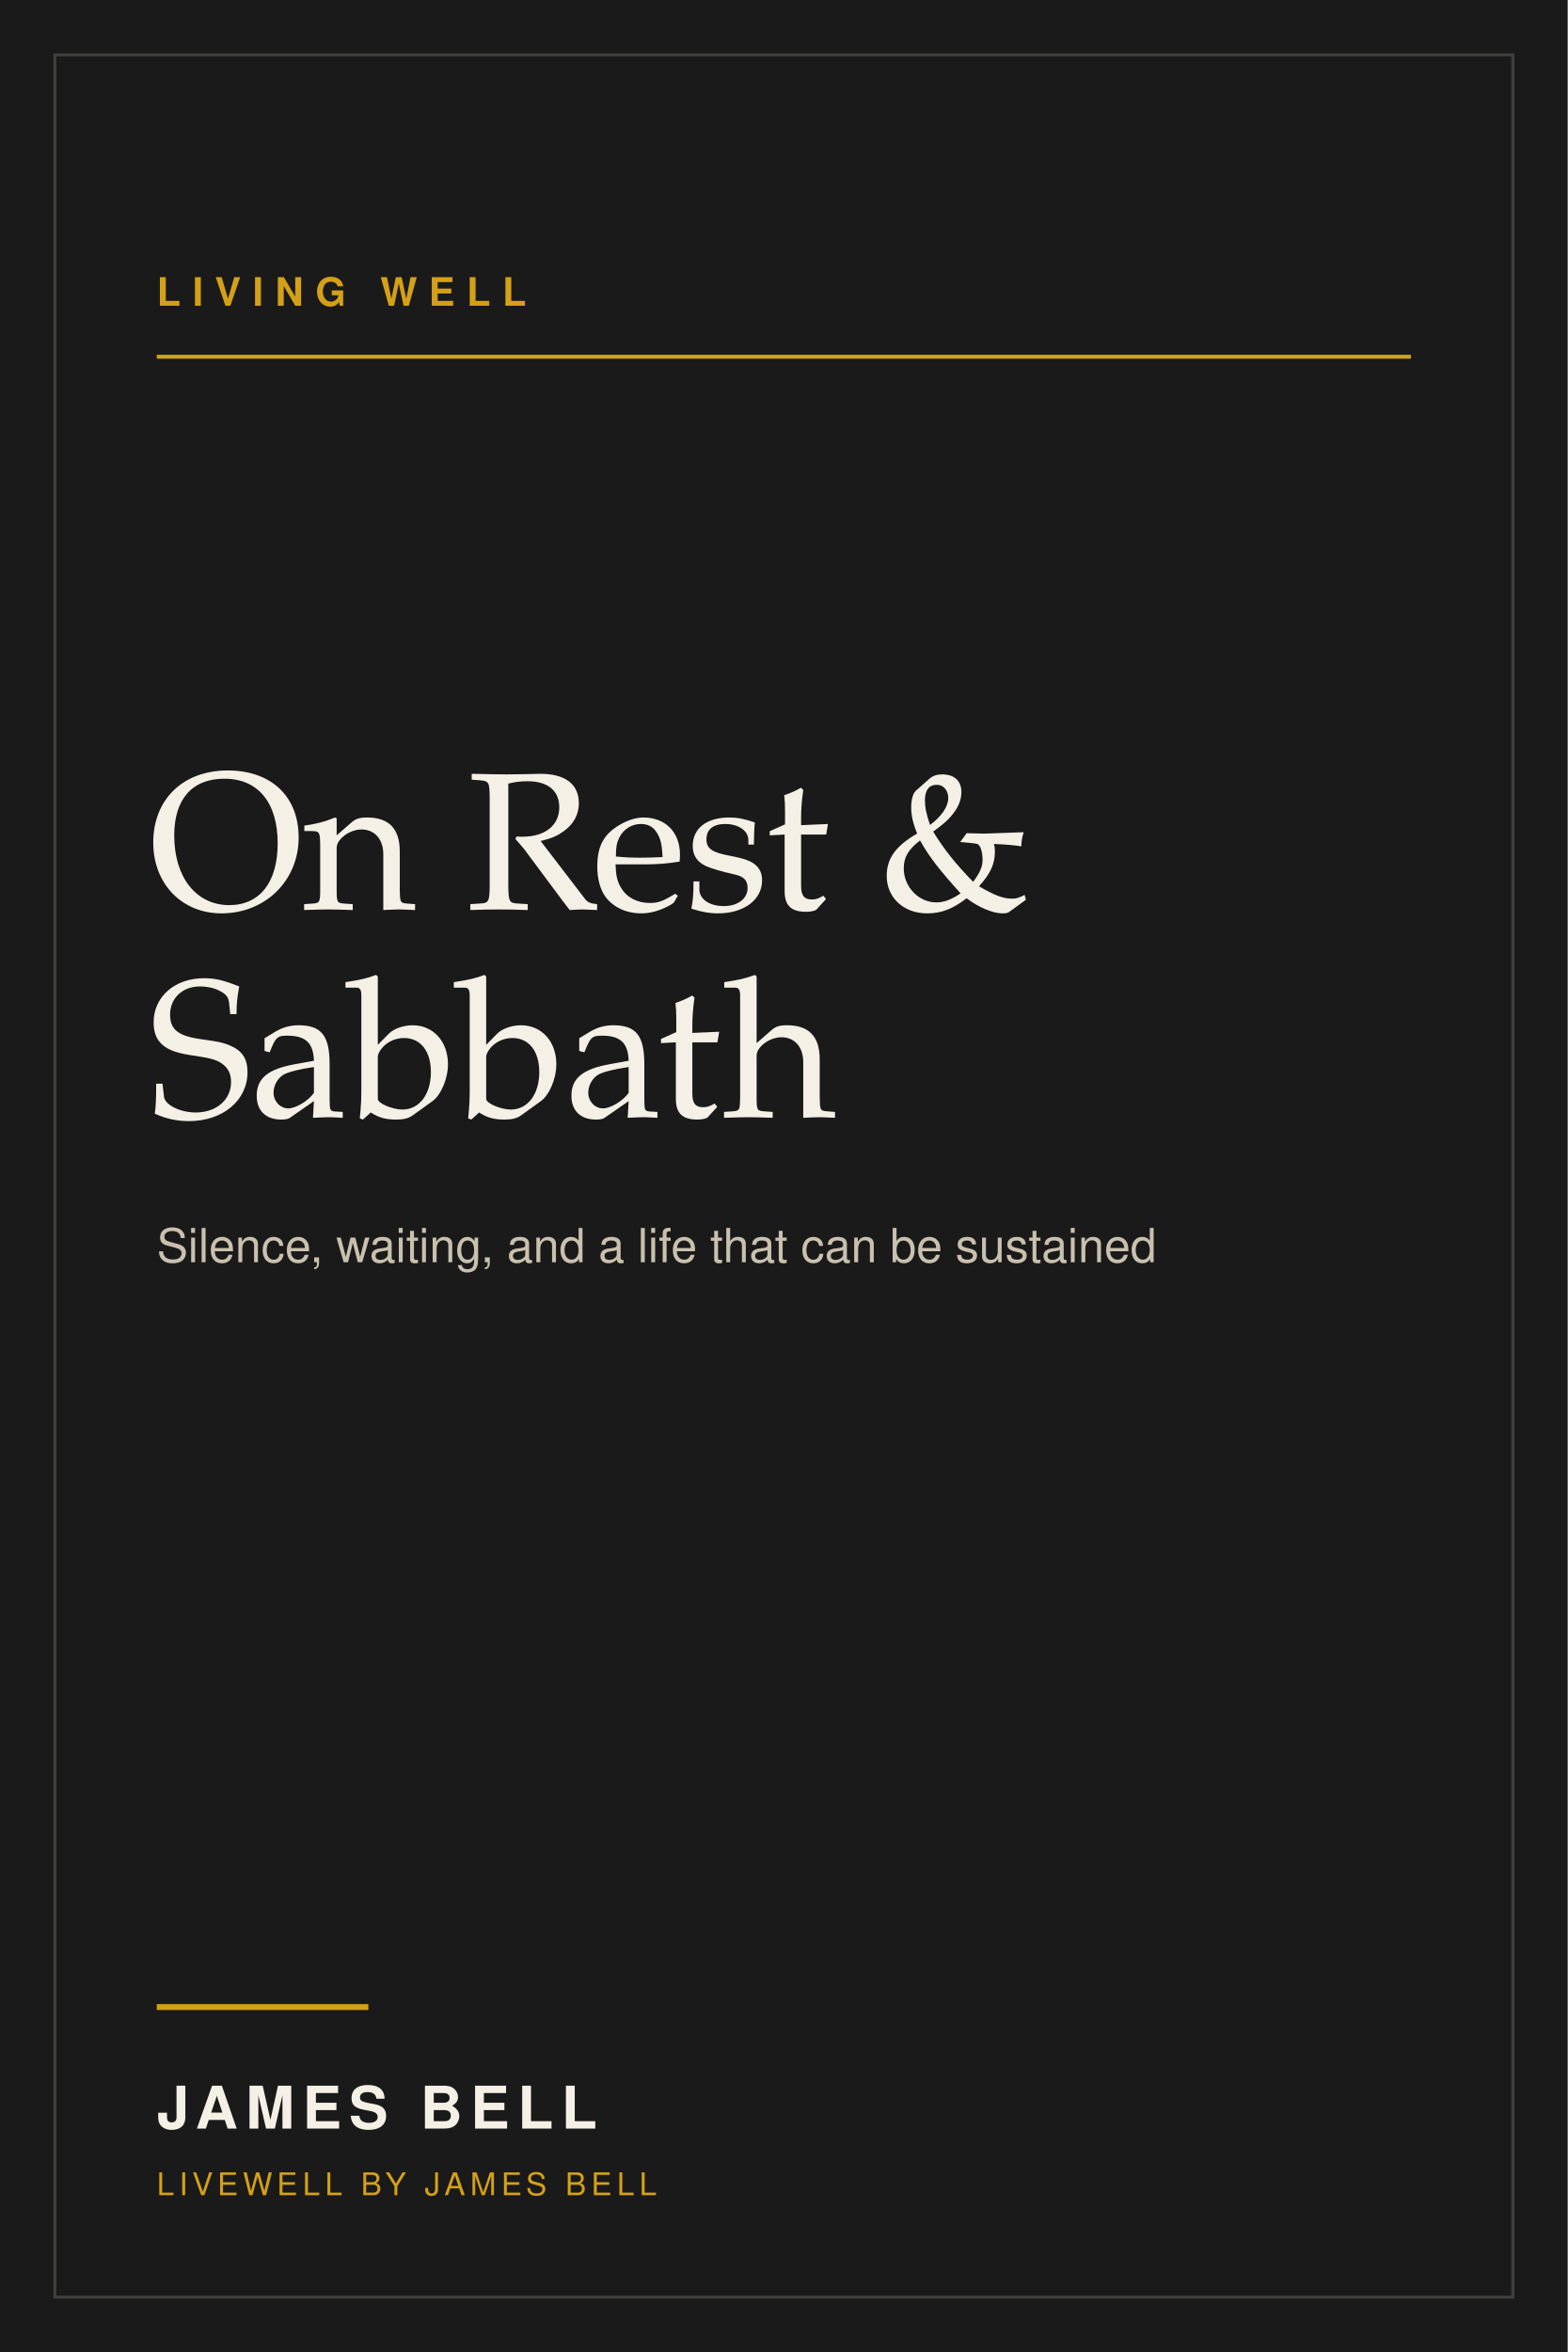
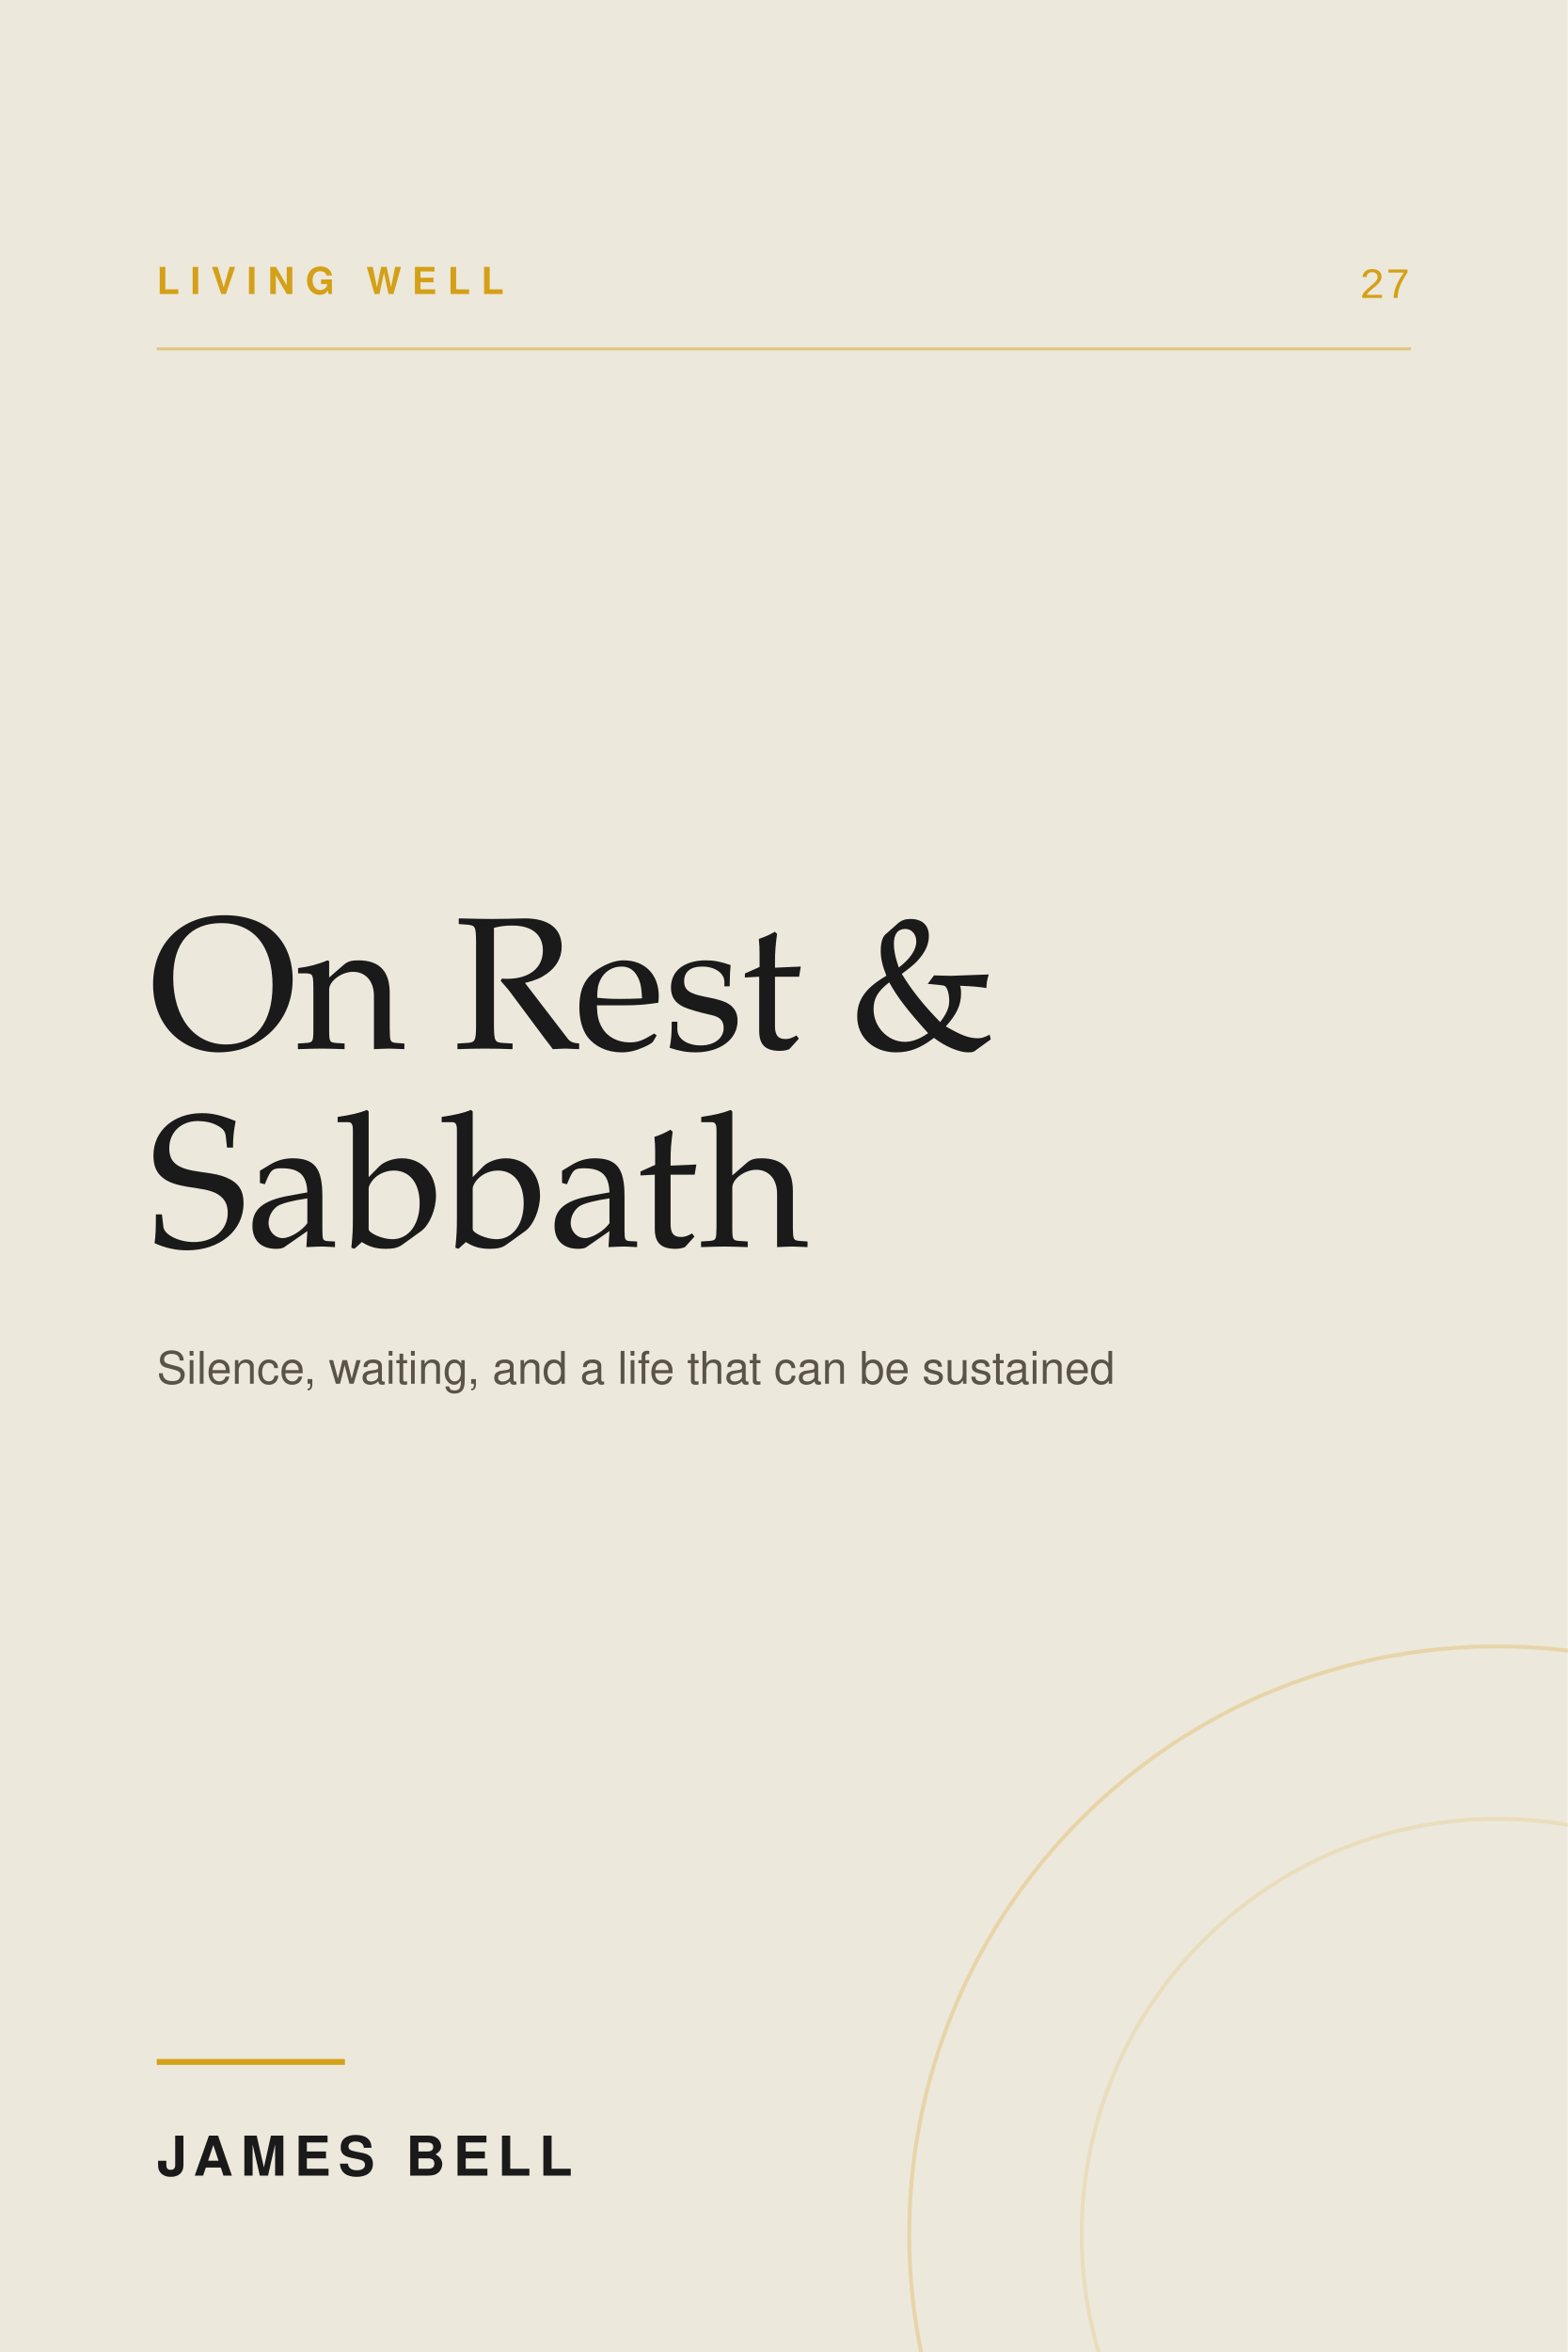
<svg xmlns="http://www.w3.org/2000/svg" width="800" height="1200" viewBox="0 0 800 1200" role="img" aria-label="On Rest &amp; Sabbath by James Bell">
-   <rect width="800" height="1200" fill="#1A1A1A" />
-   <rect x="28" y="28" width="744" height="1144" fill="none" stroke="#F5F0E6" stroke-width="1.5" opacity="0.18" />
-   <text x="80" y="156" font-family="Helvetica, Arial, sans-serif" font-size="20" letter-spacing="6" font-weight="700" fill="#D4A017">LIVING WELL</text>
-   <line x1="80" y1="182" x2="720" y2="182" stroke="#D4A017" stroke-width="2" />
-   <text x="76" y="464" font-family="Palatino, 'Palatino Linotype', Georgia, serif" font-size="100" font-weight="400" fill="#F5F0E6">On Rest &amp;</text>
-   <text x="76" y="570" font-family="Palatino, 'Palatino Linotype', Georgia, serif" font-size="100" font-weight="400" fill="#F5F0E6">Sabbath</text>
-   <text x="80" y="644" font-family="Helvetica, Arial, sans-serif" font-size="24" fill="#C9C1AE">Silence, waiting, and a life that can be sustained</text>
-   <line x1="80" y1="1024" x2="188" y2="1024" stroke="#D4A017" stroke-width="3" />
-   <text x="80" y="1086" font-family="Helvetica, Arial, sans-serif" font-size="30" letter-spacing="4" font-weight="700" fill="#F5F0E6">JAMES BELL</text>
-   <text x="80" y="1120" font-family="Helvetica, Arial, sans-serif" font-size="16" letter-spacing="2.5" fill="#D4A017">LIVEWELL BY JAMES BELL</text>
+   <rect width="800" height="1200" fill="#EDE8DC" />
+   <circle cx="764" cy="1140" r="300" fill="none" stroke="#D4A017" stroke-width="2" opacity="0.26" />
+   <circle cx="764" cy="1140" r="212" fill="none" stroke="#D4A017" stroke-width="2" opacity="0.16" />
+   <text x="80" y="150" font-family="Helvetica, Arial, sans-serif" font-size="19" letter-spacing="5.5" font-weight="700" fill="#D4A017">LIVING WELL</text>
+   <text x="720" y="152" text-anchor="end" font-family="'JetBrains Mono', 'Courier New', monospace" font-size="22" fill="#D4A017">27</text>
+   <line x1="80" y1="178" x2="720" y2="178" stroke="#D4A017" stroke-width="1.5" opacity="0.5" />
+   <text x="76" y="535" font-family="Palatino, 'Palatino Linotype', Georgia, serif" font-size="96" font-weight="400" fill="#1A1A1A">On Rest &amp;</text>
+   <text x="76" y="636" font-family="Palatino, 'Palatino Linotype', Georgia, serif" font-size="96" font-weight="400" fill="#1A1A1A">Sabbath</text>
+   <text x="80" y="706" font-family="Helvetica, Arial, sans-serif" font-size="23" fill="#5A5448">Silence, waiting, and a life that can be sustained</text>
+   <line x1="80" y1="1052" x2="176" y2="1052" stroke="#D4A017" stroke-width="3" />
+   <text x="80" y="1110" font-family="Helvetica, Arial, sans-serif" font-size="28" letter-spacing="4" font-weight="700" fill="#1A1A1A">JAMES BELL</text>
</svg>
